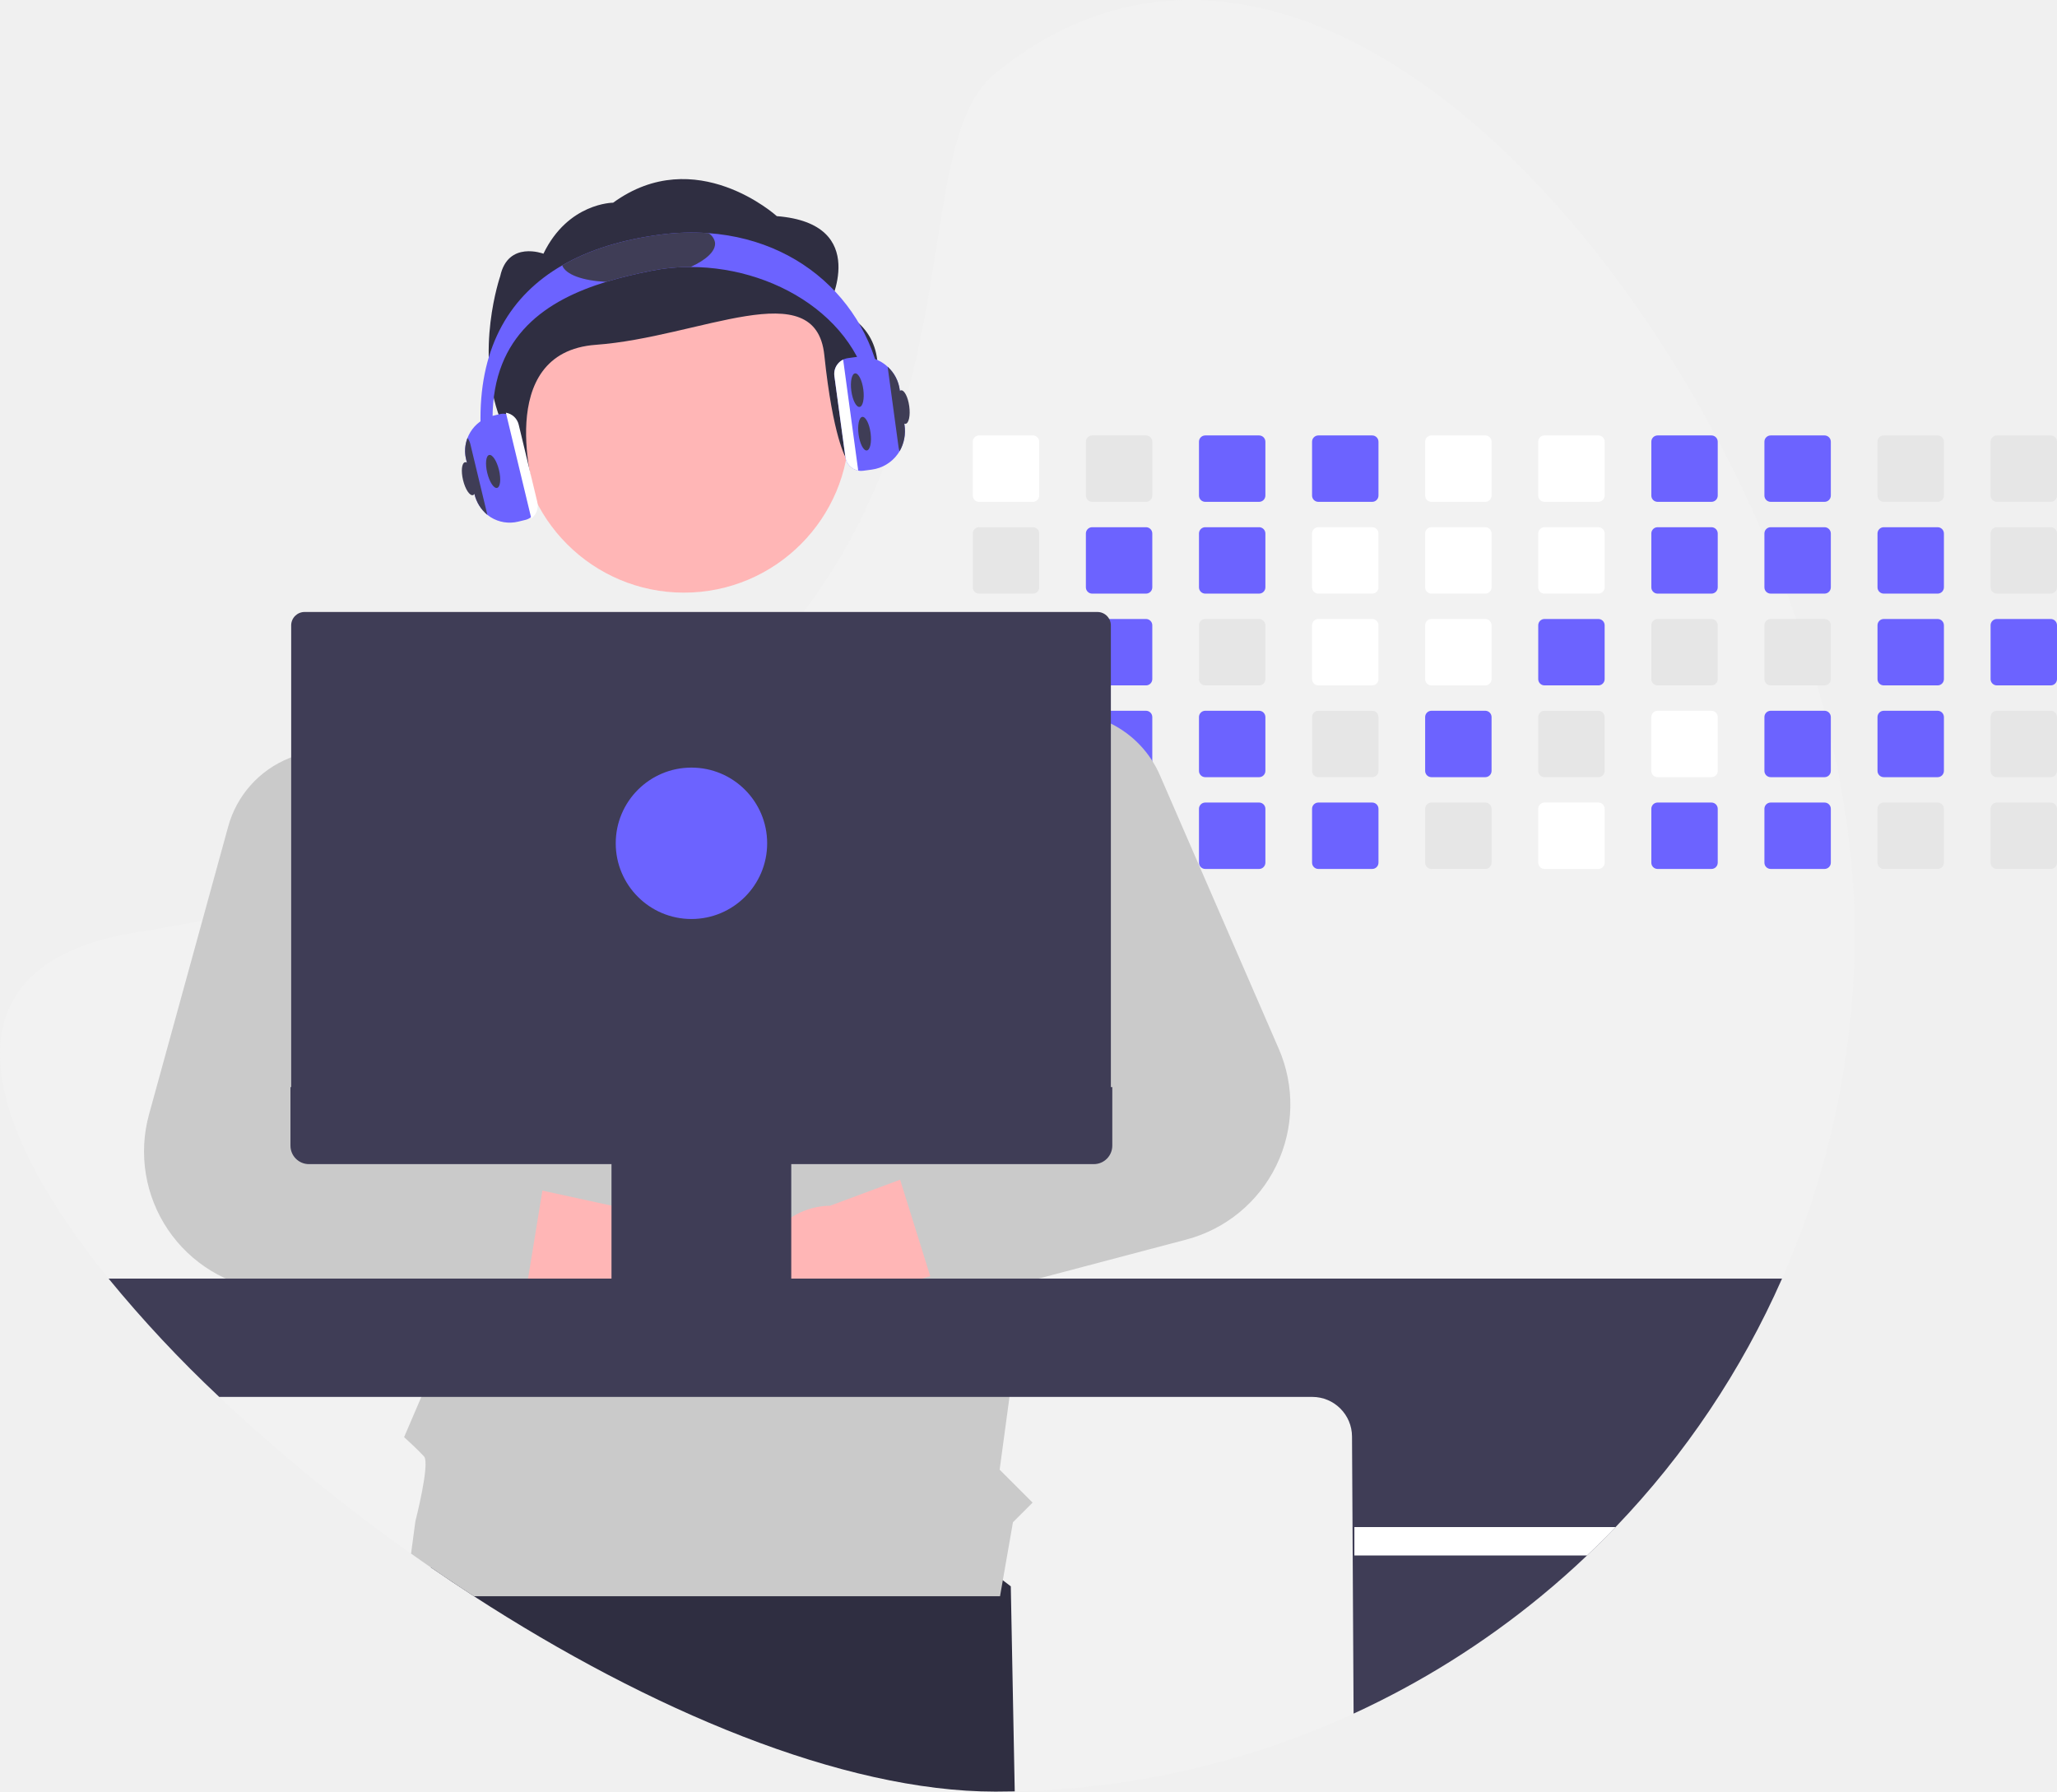
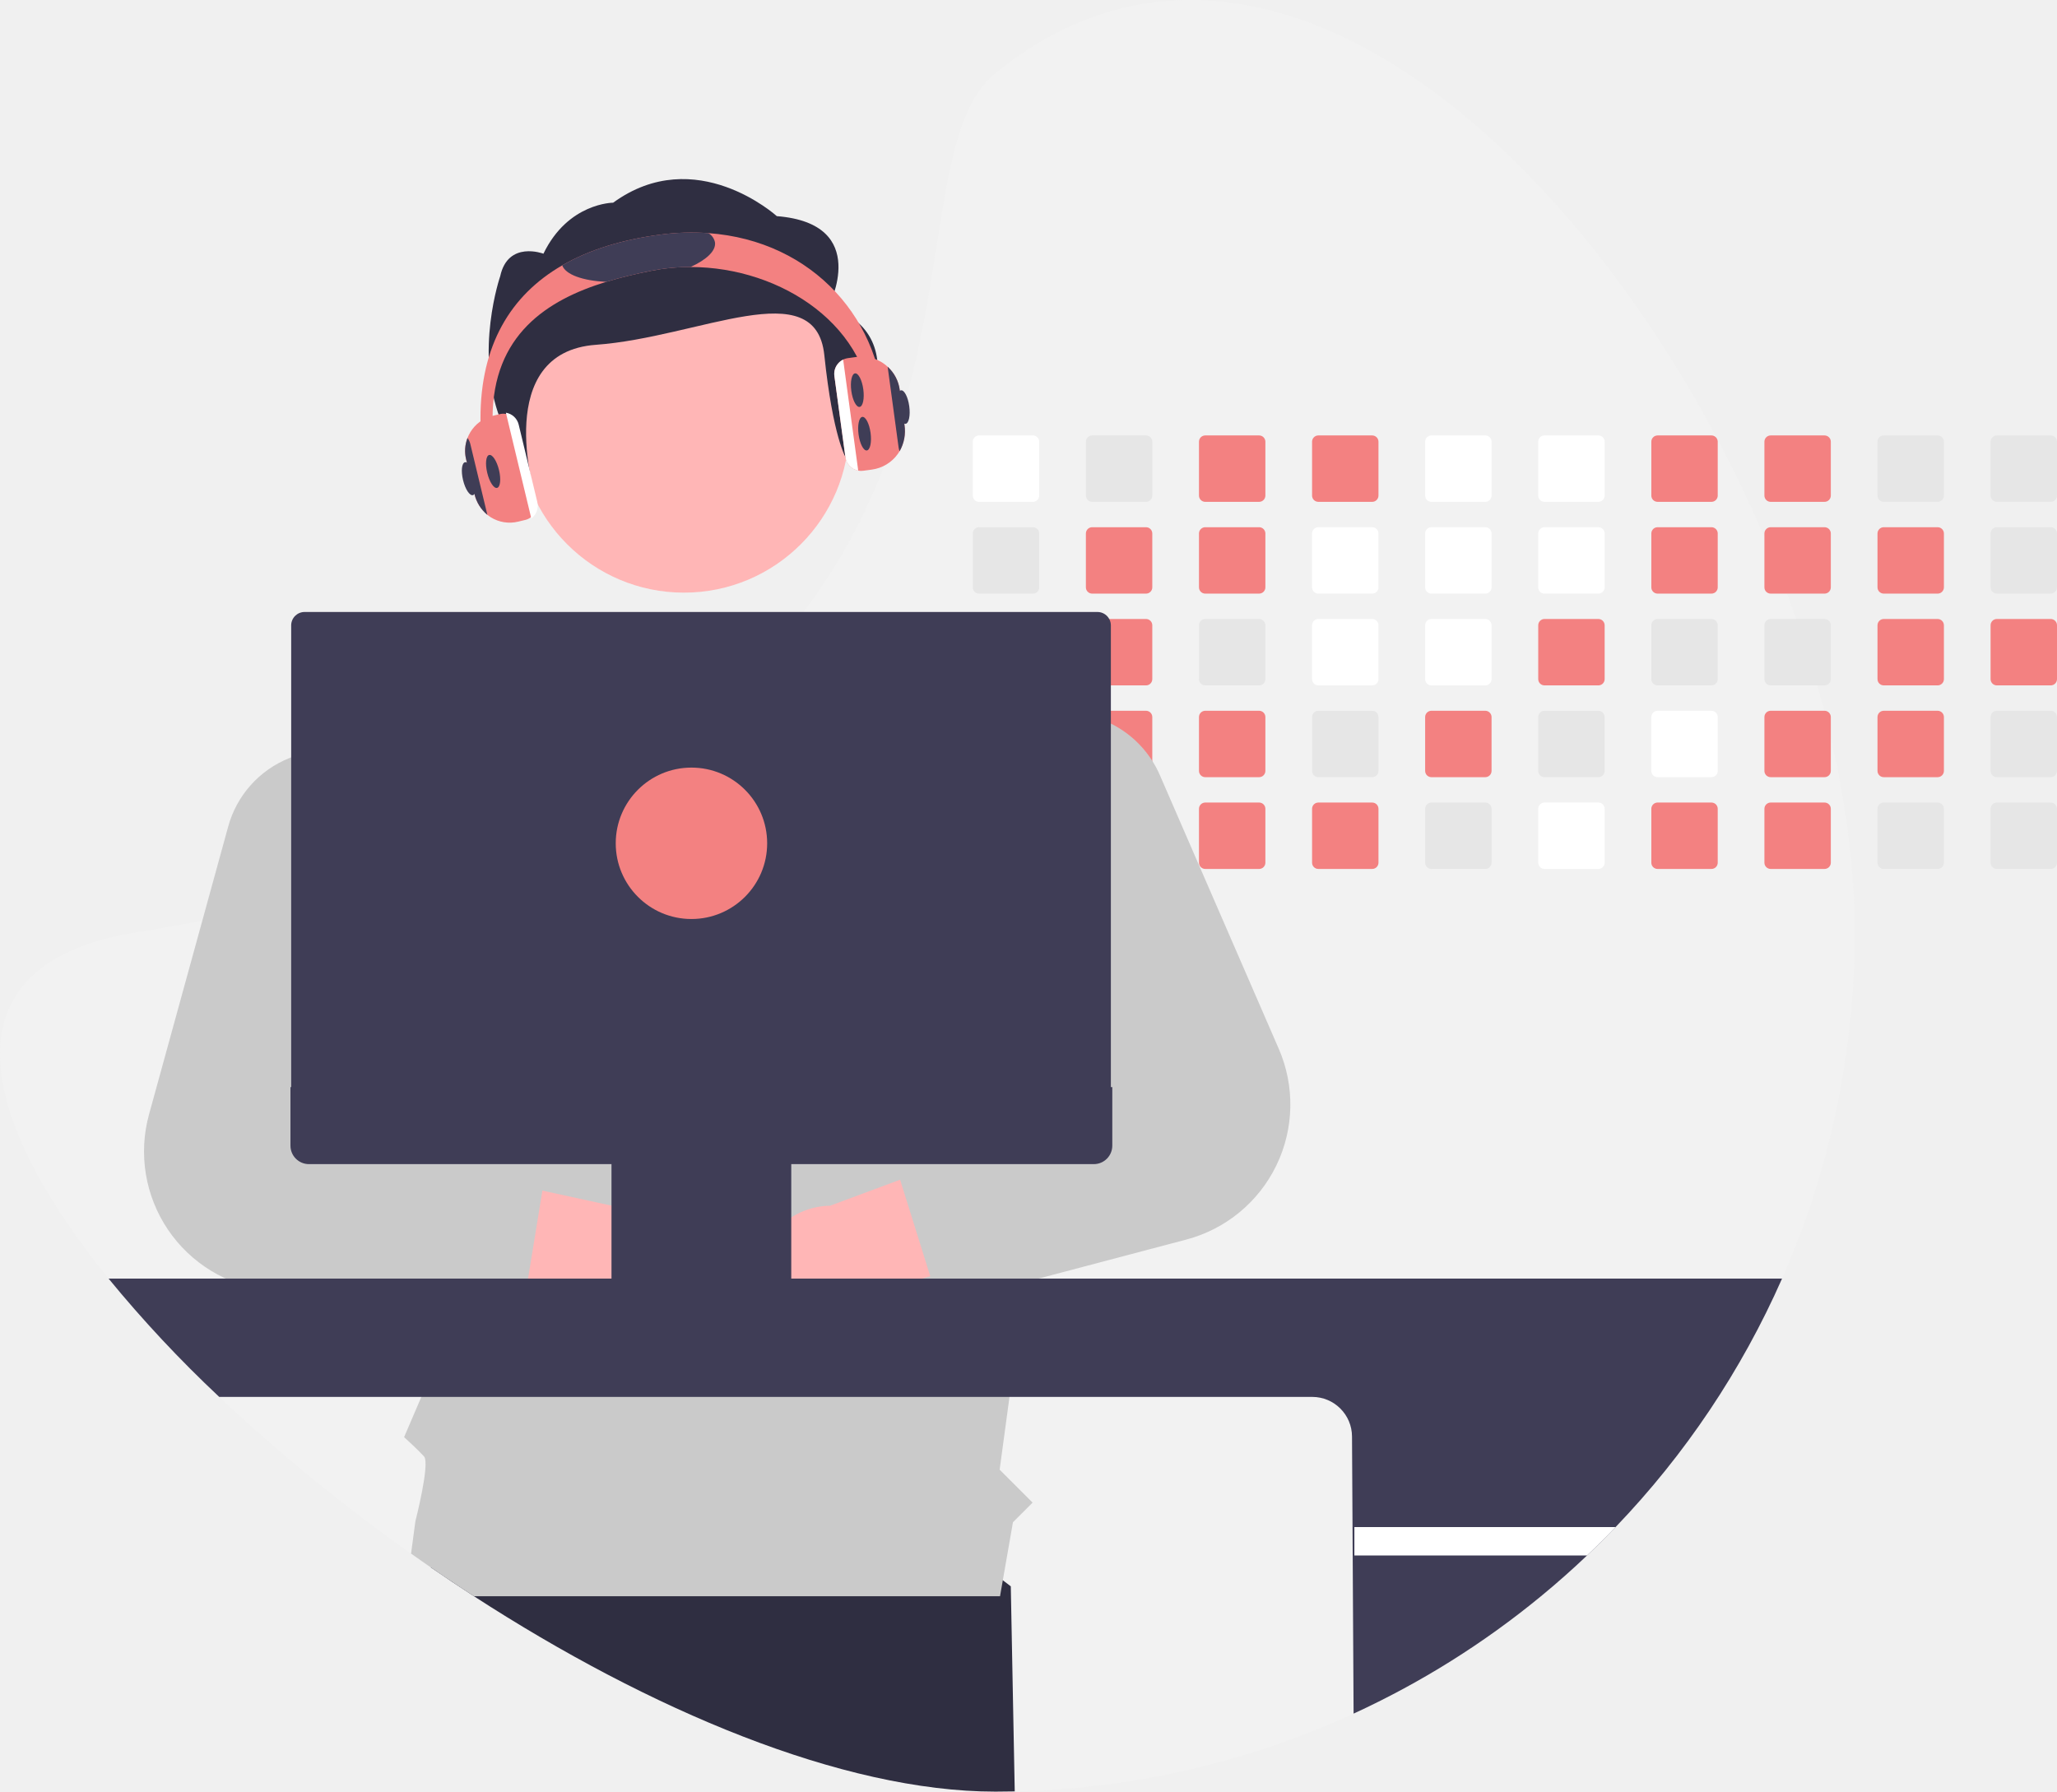
<svg xmlns="http://www.w3.org/2000/svg" data-name="Layer 1" width="850.538" height="740.83" viewBox="0 0 850.538 740.83">
  <path d="M941.609,465.125a354.21,354.21,0,0,1-98.85,245.9q-5.745,6.015-11.8,11.74-9.225,8.775-19.07,16.87a353.934,353.934,0,0,1-217.58,80.69q-3.975.09-7.98.09c-63.43,0-143.21-33.88-215.61-80.78q-8.985-5.82-17.81-11.91-4.125-2.82-8.21-5.72a730.43,730.43,0,0,1-79.32-64.8,514.116,514.116,0,0,1-45.75-48.92c-55.63-68.62-67.9-130.45,11.41-143.16q14.085-2.25,27.34-4.81,19.2-3.69,36.75-7.97,23.64-5.745,44.42-12.46,6.99-2.25,13.66-4.59c65.74-23.09,109.74-53.2,139.69-85.87q7.62-8.295,14.05-16.79a236.055,236.055,0,0,0,17.83-27.12,254.898,254.898,0,0,0,18.41-41.05l.27-.78c23.83-68.74,16.58-132.5,42.87-153.84,112.38-91.23,252.29,38.69,317.96,191.9q4.965,11.58,9.34,23.3,1.965,5.235,3.79,10.49,4.8,13.695,8.71,27.46,1.5,5.25,2.86,10.49c.97,3.77,1.9,7.53,2.76,11.29C938.139,412.305,941.609,439.455,941.609,465.125Z" transform="translate(-174.731 -79.58524)" fill="#f2f2f2" />
  <path d="M594.309,820.325q-3.975.09-7.98.09c-63.43,0-143.21-33.88-215.61-80.78q-8.985-5.82-17.81-11.91l5.16-31.4,156.21-20.74,78.4,59.95Z" transform="translate(-174.731 -79.58524)" fill="#2f2e41" />
  <path d="M601.829,259.635h-22.26a2.601,2.601,0,0,0-2.6,2.6v22.27a2.593,2.593,0,0,0,2.6,2.59h22.26a2.599,2.599,0,0,0,2.6-2.59v-22.27A2.608,2.608,0,0,0,601.829,259.635Z" transform="translate(-174.731 -79.58524)" fill="#fff" />
  <path d="M601.829,297.585h-22.26a2.601,2.601,0,0,0-2.6,2.6v22.27a2.593,2.593,0,0,0,2.6,2.59h22.26a2.599,2.599,0,0,0,2.6-2.59v-22.27A2.608,2.608,0,0,0,601.829,297.585Z" transform="translate(-174.731 -79.58524)" fill="#e6e6e6" />
  <path d="M601.829,335.535h-22.26a2.601,2.601,0,0,0-2.6,2.6v22.26a2.595,2.595,0,0,0,2.6,2.6h22.26a2.601,2.601,0,0,0,2.6-2.6v-22.26A2.608,2.608,0,0,0,601.829,335.535Z" transform="translate(-174.731 -79.58524)" fill="#e6e6e6" />
  <path d="M604.389,375.625a2.617,2.617,0,0,0-2.56-2.14h-22.26a2.601,2.601,0,0,0-2.6,2.6v22.26a2.595,2.595,0,0,0,2.6,2.6h22.26a2.601,2.601,0,0,0,2.6-2.6v-22.26A2.313,2.313,0,0,0,604.389,375.625Z" transform="translate(-174.731 -79.58524)" fill="#e6e6e6" />
  <path d="M602.839,411.635a2.634,2.634,0,0,0-1.01-.2h-22.26a2.595,2.595,0,0,0-2.6,2.6v22.26a2.588,2.588,0,0,0,2.6,2.6h22.26a2.601,2.601,0,0,0,2.6-2.6v-22.26A2.616,2.616,0,0,0,602.839,411.635Z" transform="translate(-174.731 -79.58524)" fill="#e6e6e6" />
  <path d="M648.589,259.635h-22.26a2.601,2.601,0,0,0-2.6,2.6v22.27a2.593,2.593,0,0,0,2.6,2.59h22.26a2.599,2.599,0,0,0,2.6-2.59v-22.27A2.608,2.608,0,0,0,648.589,259.635Z" transform="translate(-174.731 -79.58524)" fill="#e6e6e6" />
-   <path d="M648.589,297.585h-22.26a2.601,2.601,0,0,0-2.6,2.6v22.27a2.593,2.593,0,0,0,2.6,2.59h22.26a2.599,2.599,0,0,0,2.6-2.59v-22.27A2.608,2.608,0,0,0,648.589,297.585Z" transform="translate(-174.731 -79.58524)" fill="#6c63ff" />
-   <path d="M648.589,335.535h-22.26a2.601,2.601,0,0,0-2.6,2.6v22.26a2.595,2.595,0,0,0,2.6,2.6h22.26a2.601,2.601,0,0,0,2.6-2.6v-22.26A2.608,2.608,0,0,0,648.589,335.535Z" transform="translate(-174.731 -79.58524)" fill="#6c63ff" />
-   <path d="M648.589,373.485h-22.26a2.593,2.593,0,0,0-2.46,1.78,2.478,2.478,0,0,0-.14.82v22.26a2.595,2.595,0,0,0,2.6,2.6h22.26a2.601,2.601,0,0,0,2.6-2.6v-22.26A2.608,2.608,0,0,0,648.589,373.485Z" transform="translate(-174.731 -79.58524)" fill="#6c63ff" />
+   <path d="M648.589,297.585h-22.26a2.601,2.601,0,0,0-2.6,2.6v22.27a2.593,2.593,0,0,0,2.6,2.59h22.26a2.599,2.599,0,0,0,2.6-2.59v-22.27A2.608,2.608,0,0,0,648.589,297.585Z" transform="translate(-174.731 -79.58524)" fill="#f38181" />
+   <path d="M648.589,335.535h-22.26a2.601,2.601,0,0,0-2.6,2.6v22.26a2.595,2.595,0,0,0,2.6,2.6h22.26a2.601,2.601,0,0,0,2.6-2.6v-22.26A2.608,2.608,0,0,0,648.589,335.535Z" transform="translate(-174.731 -79.58524)" fill="#f38181" />
+   <path d="M648.589,373.485h-22.26a2.593,2.593,0,0,0-2.46,1.78,2.478,2.478,0,0,0-.14.82v22.26a2.595,2.595,0,0,0,2.6,2.6h22.26a2.601,2.601,0,0,0,2.6-2.6v-22.26A2.608,2.608,0,0,0,648.589,373.485Z" transform="translate(-174.731 -79.58524)" fill="#f38181" />
  <path d="M648.589,411.435h-22.26a2.595,2.595,0,0,0-2.6,2.6v22.26a2.595,2.595,0,0,0,2.6,2.6h22.26a2.601,2.601,0,0,0,2.6-2.6v-22.26A2.601,2.601,0,0,0,648.589,411.435Z" transform="translate(-174.731 -79.58524)" fill="#e6e6e6" />
-   <path d="M695.349,259.635h-22.26a2.601,2.601,0,0,0-2.6,2.6v22.27a2.593,2.593,0,0,0,2.6,2.59h22.26a2.599,2.599,0,0,0,2.6-2.59v-22.27A2.608,2.608,0,0,0,695.349,259.635Z" transform="translate(-174.731 -79.58524)" fill="#6c63ff" />
-   <path d="M695.349,297.585h-22.26a2.601,2.601,0,0,0-2.6,2.6v22.27a2.593,2.593,0,0,0,2.6,2.59h22.26a2.599,2.599,0,0,0,2.6-2.59v-22.27A2.608,2.608,0,0,0,695.349,297.585Z" transform="translate(-174.731 -79.58524)" fill="#6c63ff" />
+   <path d="M695.349,259.635h-22.26a2.601,2.601,0,0,0-2.6,2.6v22.27a2.593,2.593,0,0,0,2.6,2.59h22.26a2.599,2.599,0,0,0,2.6-2.59v-22.27A2.608,2.608,0,0,0,695.349,259.635Z" transform="translate(-174.731 -79.58524)" fill="#f38181" />
+   <path d="M695.349,297.585h-22.26a2.601,2.601,0,0,0-2.6,2.6v22.27a2.593,2.593,0,0,0,2.6,2.59h22.26a2.599,2.599,0,0,0,2.6-2.59v-22.27A2.608,2.608,0,0,0,695.349,297.585Z" transform="translate(-174.731 -79.58524)" fill="#f38181" />
  <path d="M695.349,335.535h-22.26a2.601,2.601,0,0,0-2.6,2.6v22.26a2.595,2.595,0,0,0,2.6,2.6h22.26a2.601,2.601,0,0,0,2.6-2.6v-22.26A2.608,2.608,0,0,0,695.349,335.535Z" transform="translate(-174.731 -79.58524)" fill="#e6e6e6" />
-   <path d="M695.349,373.485h-22.26a2.601,2.601,0,0,0-2.6,2.6v22.26a2.595,2.595,0,0,0,2.6,2.6h22.26a2.601,2.601,0,0,0,2.6-2.6v-22.26A2.608,2.608,0,0,0,695.349,373.485Z" transform="translate(-174.731 -79.58524)" fill="#6c63ff" />
-   <path d="M695.349,411.435h-22.26a2.595,2.595,0,0,0-2.6,2.6v22.26a2.595,2.595,0,0,0,2.6,2.6h22.26a2.601,2.601,0,0,0,2.6-2.6v-22.26A2.601,2.601,0,0,0,695.349,411.435Z" transform="translate(-174.731 -79.58524)" fill="#6c63ff" />
-   <path d="M742.109,259.635h-22.26a2.601,2.601,0,0,0-2.6,2.6v22.27a2.593,2.593,0,0,0,2.6,2.59h22.26a2.599,2.599,0,0,0,2.6-2.59v-22.27A2.608,2.608,0,0,0,742.109,259.635Z" transform="translate(-174.731 -79.58524)" fill="#6c63ff" />
+   <path d="M695.349,373.485h-22.26a2.601,2.601,0,0,0-2.6,2.6v22.26a2.595,2.595,0,0,0,2.6,2.6h22.26a2.601,2.601,0,0,0,2.6-2.6v-22.26A2.608,2.608,0,0,0,695.349,373.485Z" transform="translate(-174.731 -79.58524)" fill="#f38181" />
+   <path d="M695.349,411.435h-22.26a2.595,2.595,0,0,0-2.6,2.6v22.26a2.595,2.595,0,0,0,2.6,2.6h22.26a2.601,2.601,0,0,0,2.6-2.6v-22.26A2.601,2.601,0,0,0,695.349,411.435Z" transform="translate(-174.731 -79.58524)" fill="#f38181" />
+   <path d="M742.109,259.635h-22.26a2.601,2.601,0,0,0-2.6,2.6v22.27a2.593,2.593,0,0,0,2.6,2.59h22.26a2.599,2.599,0,0,0,2.6-2.59v-22.27A2.608,2.608,0,0,0,742.109,259.635Z" transform="translate(-174.731 -79.58524)" fill="#f38181" />
  <path d="M742.109,297.585h-22.26a2.601,2.601,0,0,0-2.6,2.6v22.27a2.593,2.593,0,0,0,2.6,2.59h22.26a2.599,2.599,0,0,0,2.6-2.59v-22.27A2.608,2.608,0,0,0,742.109,297.585Z" transform="translate(-174.731 -79.58524)" fill="#fff" />
  <path d="M742.109,335.535h-22.26a2.601,2.601,0,0,0-2.6,2.6v22.26a2.595,2.595,0,0,0,2.6,2.6h22.26a2.601,2.601,0,0,0,2.6-2.6v-22.26A2.608,2.608,0,0,0,742.109,335.535Z" transform="translate(-174.731 -79.58524)" fill="#fff" />
  <path d="M742.109,373.485h-22.26a2.601,2.601,0,0,0-2.6,2.6v22.26a2.595,2.595,0,0,0,2.6,2.6h22.26a2.601,2.601,0,0,0,2.6-2.6v-22.26A2.608,2.608,0,0,0,742.109,373.485Z" transform="translate(-174.731 -79.58524)" fill="#e6e6e6" />
-   <path d="M742.109,411.435h-22.26a2.595,2.595,0,0,0-2.6,2.6v22.26a2.595,2.595,0,0,0,2.6,2.6h22.26a2.601,2.601,0,0,0,2.6-2.6v-22.26A2.601,2.601,0,0,0,742.109,411.435Z" transform="translate(-174.731 -79.58524)" fill="#6c63ff" />
+   <path d="M742.109,411.435h-22.26a2.595,2.595,0,0,0-2.6,2.6v22.26a2.595,2.595,0,0,0,2.6,2.6h22.26a2.601,2.601,0,0,0,2.6-2.6v-22.26A2.601,2.601,0,0,0,742.109,411.435Z" transform="translate(-174.731 -79.58524)" fill="#f38181" />
  <path d="M788.869,259.635h-22.27a2.599,2.599,0,0,0-2.59,2.6v22.27a2.591,2.591,0,0,0,2.59,2.59h22.27a2.599,2.599,0,0,0,2.6-2.59v-22.27A2.608,2.608,0,0,0,788.869,259.635Z" transform="translate(-174.731 -79.58524)" fill="#fff" />
  <path d="M788.869,297.585h-22.27a2.599,2.599,0,0,0-2.59,2.6v22.27a2.59,2.59,0,0,0,2.59,2.59h22.27a2.599,2.599,0,0,0,2.6-2.59v-22.27A2.608,2.608,0,0,0,788.869,297.585Z" transform="translate(-174.731 -79.58524)" fill="#fff" />
  <path d="M788.869,335.535h-22.27a2.599,2.599,0,0,0-2.59,2.6v22.26a2.593,2.593,0,0,0,2.59,2.6h22.27a2.601,2.601,0,0,0,2.6-2.6v-22.26A2.608,2.608,0,0,0,788.869,335.535Z" transform="translate(-174.731 -79.58524)" fill="#fff" />
-   <path d="M788.869,373.485h-22.27a2.599,2.599,0,0,0-2.59,2.6v22.26a2.593,2.593,0,0,0,2.59,2.6h22.27a2.601,2.601,0,0,0,2.6-2.6v-22.26A2.608,2.608,0,0,0,788.869,373.485Z" transform="translate(-174.731 -79.58524)" fill="#6c63ff" />
+   <path d="M788.869,373.485h-22.27a2.599,2.599,0,0,0-2.59,2.6v22.26a2.593,2.593,0,0,0,2.59,2.6h22.27a2.601,2.601,0,0,0,2.6-2.6v-22.26A2.608,2.608,0,0,0,788.869,373.485Z" transform="translate(-174.731 -79.58524)" fill="#f38181" />
  <path d="M788.869,411.435h-22.27a2.593,2.593,0,0,0-2.59,2.6v22.26a2.593,2.593,0,0,0,2.59,2.6h22.27a2.601,2.601,0,0,0,2.6-2.6v-22.26A2.601,2.601,0,0,0,788.869,411.435Z" transform="translate(-174.731 -79.58524)" fill="#e6e6e6" />
  <path d="M835.629,259.635h-22.27a2.599,2.599,0,0,0-2.59,2.6v22.27a2.591,2.591,0,0,0,2.59,2.59h22.27a2.599,2.599,0,0,0,2.6-2.59v-22.27A2.608,2.608,0,0,0,835.629,259.635Z" transform="translate(-174.731 -79.58524)" fill="#fff" />
  <path d="M835.629,297.585h-22.27a2.599,2.599,0,0,0-2.59,2.6v22.27a2.59,2.59,0,0,0,2.59,2.59h22.27a2.599,2.599,0,0,0,2.6-2.59v-22.27A2.608,2.608,0,0,0,835.629,297.585Z" transform="translate(-174.731 -79.58524)" fill="#fff" />
-   <path d="M835.629,335.535h-22.27a2.599,2.599,0,0,0-2.59,2.6v22.26a2.593,2.593,0,0,0,2.59,2.6h22.27a2.601,2.601,0,0,0,2.6-2.6v-22.26A2.608,2.608,0,0,0,835.629,335.535Z" transform="translate(-174.731 -79.58524)" fill="#6c63ff" />
+   <path d="M835.629,335.535h-22.27a2.599,2.599,0,0,0-2.59,2.6v22.26a2.593,2.593,0,0,0,2.59,2.6h22.27a2.601,2.601,0,0,0,2.6-2.6v-22.26A2.608,2.608,0,0,0,835.629,335.535Z" transform="translate(-174.731 -79.58524)" fill="#f38181" />
  <path d="M835.629,373.485h-22.27a2.599,2.599,0,0,0-2.59,2.6v22.26a2.593,2.593,0,0,0,2.59,2.6h22.27a2.601,2.601,0,0,0,2.6-2.6v-22.26A2.608,2.608,0,0,0,835.629,373.485Z" transform="translate(-174.731 -79.58524)" fill="#e6e6e6" />
  <path d="M835.629,411.435h-22.27a2.593,2.593,0,0,0-2.59,2.6v22.26a2.593,2.593,0,0,0,2.59,2.6h22.27a2.601,2.601,0,0,0,2.6-2.6v-22.26A2.601,2.601,0,0,0,835.629,411.435Z" transform="translate(-174.731 -79.58524)" fill="#fff" />
-   <path d="M882.389,259.635h-22.27a2.599,2.599,0,0,0-2.59,2.6v22.27a2.591,2.591,0,0,0,2.59,2.59h22.27a2.599,2.599,0,0,0,2.6-2.59v-22.27A2.608,2.608,0,0,0,882.389,259.635Z" transform="translate(-174.731 -79.58524)" fill="#6c63ff" />
-   <path d="M882.389,297.585h-22.27a2.599,2.599,0,0,0-2.59,2.6v22.27a2.59,2.59,0,0,0,2.59,2.59h22.27a2.599,2.599,0,0,0,2.6-2.59v-22.27A2.608,2.608,0,0,0,882.389,297.585Z" transform="translate(-174.731 -79.58524)" fill="#6c63ff" />
+   <path d="M882.389,259.635h-22.27a2.599,2.599,0,0,0-2.59,2.6v22.27a2.591,2.591,0,0,0,2.59,2.59h22.27a2.599,2.599,0,0,0,2.6-2.59v-22.27A2.608,2.608,0,0,0,882.389,259.635Z" transform="translate(-174.731 -79.58524)" fill="#f38181" />
+   <path d="M882.389,297.585h-22.27a2.599,2.599,0,0,0-2.59,2.6v22.27a2.59,2.59,0,0,0,2.59,2.59h22.27a2.599,2.599,0,0,0,2.6-2.59v-22.27A2.608,2.608,0,0,0,882.389,297.585Z" transform="translate(-174.731 -79.58524)" fill="#f38181" />
  <path d="M882.389,335.535h-22.27a2.599,2.599,0,0,0-2.59,2.6v22.26a2.593,2.593,0,0,0,2.59,2.6h22.27a2.601,2.601,0,0,0,2.6-2.6v-22.26A2.608,2.608,0,0,0,882.389,335.535Z" transform="translate(-174.731 -79.58524)" fill="#e6e6e6" />
  <path d="M882.389,373.485h-22.27a2.599,2.599,0,0,0-2.59,2.6v22.26a2.593,2.593,0,0,0,2.59,2.6h22.27a2.601,2.601,0,0,0,2.6-2.6v-22.26A2.608,2.608,0,0,0,882.389,373.485Z" transform="translate(-174.731 -79.58524)" fill="#fff" />
-   <path d="M882.389,411.435h-22.27a2.593,2.593,0,0,0-2.59,2.6v22.26a2.593,2.593,0,0,0,2.59,2.6h22.27a2.601,2.601,0,0,0,2.6-2.6v-22.26A2.601,2.601,0,0,0,882.389,411.435Z" transform="translate(-174.731 -79.58524)" fill="#6c63ff" />
-   <path d="M929.149,259.635h-22.27a2.599,2.599,0,0,0-2.59,2.6v22.27a2.591,2.591,0,0,0,2.59,2.59h22.27a2.599,2.599,0,0,0,2.6-2.59v-22.27A2.608,2.608,0,0,0,929.149,259.635Z" transform="translate(-174.731 -79.58524)" fill="#6c63ff" />
-   <path d="M929.149,297.585h-22.27a2.599,2.599,0,0,0-2.59,2.6v22.27a2.59,2.59,0,0,0,2.59,2.59h22.27a2.599,2.599,0,0,0,2.6-2.59v-22.27A2.608,2.608,0,0,0,929.149,297.585Z" transform="translate(-174.731 -79.58524)" fill="#6c63ff" />
+   <path d="M882.389,411.435h-22.27a2.593,2.593,0,0,0-2.59,2.6v22.26a2.593,2.593,0,0,0,2.59,2.6h22.27a2.601,2.601,0,0,0,2.6-2.6v-22.26A2.601,2.601,0,0,0,882.389,411.435Z" transform="translate(-174.731 -79.58524)" fill="#f38181" />
+   <path d="M929.149,259.635h-22.27a2.599,2.599,0,0,0-2.59,2.6v22.27a2.591,2.591,0,0,0,2.59,2.59h22.27a2.599,2.599,0,0,0,2.6-2.59v-22.27A2.608,2.608,0,0,0,929.149,259.635Z" transform="translate(-174.731 -79.58524)" fill="#f38181" />
+   <path d="M929.149,297.585h-22.27a2.599,2.599,0,0,0-2.59,2.6v22.27a2.59,2.59,0,0,0,2.59,2.59h22.27a2.599,2.599,0,0,0,2.6-2.59v-22.27A2.608,2.608,0,0,0,929.149,297.585Z" transform="translate(-174.731 -79.58524)" fill="#f38181" />
  <path d="M929.149,335.535h-22.27a2.599,2.599,0,0,0-2.59,2.6v22.26a2.593,2.593,0,0,0,2.59,2.6h22.27a2.601,2.601,0,0,0,2.6-2.6v-22.26A2.608,2.608,0,0,0,929.149,335.535Z" transform="translate(-174.731 -79.58524)" fill="#e6e6e6" />
-   <path d="M929.149,373.485h-22.27a2.599,2.599,0,0,0-2.59,2.6v22.26a2.593,2.593,0,0,0,2.59,2.6h22.27a2.601,2.601,0,0,0,2.6-2.6v-22.26A2.608,2.608,0,0,0,929.149,373.485Z" transform="translate(-174.731 -79.58524)" fill="#6c63ff" />
-   <path d="M929.149,411.435h-22.27a2.593,2.593,0,0,0-2.59,2.6v22.26a2.593,2.593,0,0,0,2.59,2.6h22.27a2.601,2.601,0,0,0,2.6-2.6v-22.26A2.601,2.601,0,0,0,929.149,411.435Z" transform="translate(-174.731 -79.58524)" fill="#6c63ff" />
+   <path d="M929.149,373.485h-22.27a2.599,2.599,0,0,0-2.59,2.6v22.26a2.593,2.593,0,0,0,2.59,2.6h22.27a2.601,2.601,0,0,0,2.6-2.6v-22.26A2.608,2.608,0,0,0,929.149,373.485Z" transform="translate(-174.731 -79.58524)" fill="#f38181" />
+   <path d="M929.149,411.435h-22.27a2.593,2.593,0,0,0-2.59,2.6v22.26a2.593,2.593,0,0,0,2.59,2.6h22.27a2.601,2.601,0,0,0,2.6-2.6v-22.26A2.601,2.601,0,0,0,929.149,411.435Z" transform="translate(-174.731 -79.58524)" fill="#f38181" />
  <path d="M975.909,259.635h-22.27a2.599,2.599,0,0,0-2.59,2.6v22.27a2.591,2.591,0,0,0,2.59,2.59h22.27a2.599,2.599,0,0,0,2.6-2.59v-22.27A2.608,2.608,0,0,0,975.909,259.635Z" transform="translate(-174.731 -79.58524)" fill="#e6e6e6" />
-   <path d="M975.909,297.585h-22.27a2.599,2.599,0,0,0-2.59,2.6v22.27a2.59,2.59,0,0,0,2.59,2.59h22.27a2.599,2.599,0,0,0,2.6-2.59v-22.27A2.608,2.608,0,0,0,975.909,297.585Z" transform="translate(-174.731 -79.58524)" fill="#6c63ff" />
-   <path d="M975.909,335.535h-22.27a2.599,2.599,0,0,0-2.59,2.6v22.26a2.593,2.593,0,0,0,2.59,2.6h22.27a2.601,2.601,0,0,0,2.6-2.6v-22.26A2.608,2.608,0,0,0,975.909,335.535Z" transform="translate(-174.731 -79.58524)" fill="#6c63ff" />
-   <path d="M975.909,373.485h-22.27a2.599,2.599,0,0,0-2.59,2.6v22.26a2.593,2.593,0,0,0,2.59,2.6h22.27a2.601,2.601,0,0,0,2.6-2.6v-22.26A2.608,2.608,0,0,0,975.909,373.485Z" transform="translate(-174.731 -79.58524)" fill="#6c63ff" />
+   <path d="M975.909,297.585h-22.27a2.599,2.599,0,0,0-2.59,2.6v22.27a2.59,2.59,0,0,0,2.59,2.59h22.27a2.599,2.599,0,0,0,2.6-2.59v-22.27A2.608,2.608,0,0,0,975.909,297.585Z" transform="translate(-174.731 -79.58524)" fill="#f38181" />
+   <path d="M975.909,335.535h-22.27a2.599,2.599,0,0,0-2.59,2.6v22.26a2.593,2.593,0,0,0,2.59,2.6h22.27a2.601,2.601,0,0,0,2.6-2.6v-22.26A2.608,2.608,0,0,0,975.909,335.535Z" transform="translate(-174.731 -79.58524)" fill="#f38181" />
+   <path d="M975.909,373.485h-22.27a2.599,2.599,0,0,0-2.59,2.6v22.26a2.593,2.593,0,0,0,2.59,2.6h22.27a2.601,2.601,0,0,0,2.6-2.6v-22.26A2.608,2.608,0,0,0,975.909,373.485Z" transform="translate(-174.731 -79.58524)" fill="#f38181" />
  <path d="M975.909,411.435h-22.27a2.593,2.593,0,0,0-2.59,2.6v22.26a2.593,2.593,0,0,0,2.59,2.6h22.27a2.601,2.601,0,0,0,2.6-2.6v-22.26A2.601,2.601,0,0,0,975.909,411.435Z" transform="translate(-174.731 -79.58524)" fill="#e6e6e6" />
  <path d="M1022.669,259.635h-22.27a2.599,2.599,0,0,0-2.59,2.6v22.27a2.591,2.591,0,0,0,2.59,2.59h22.27a2.599,2.599,0,0,0,2.6-2.59v-22.27A2.608,2.608,0,0,0,1022.669,259.635Z" transform="translate(-174.731 -79.58524)" fill="#e6e6e6" />
  <path d="M1022.669,297.585h-22.27a2.599,2.599,0,0,0-2.59,2.6v22.27a2.591,2.591,0,0,0,2.59,2.59h22.27a2.599,2.599,0,0,0,2.6-2.59v-22.27A2.608,2.608,0,0,0,1022.669,297.585Z" transform="translate(-174.731 -79.58524)" fill="#e6e6e6" />
-   <path d="M1022.669,335.535h-22.27a2.599,2.599,0,0,0-2.59,2.6v22.26a2.593,2.593,0,0,0,2.59,2.6h22.27a2.601,2.601,0,0,0,2.6-2.6v-22.26A2.608,2.608,0,0,0,1022.669,335.535Z" transform="translate(-174.731 -79.58524)" fill="#6c63ff" />
+   <path d="M1022.669,335.535h-22.27a2.599,2.599,0,0,0-2.59,2.6v22.26a2.593,2.593,0,0,0,2.59,2.6h22.27a2.601,2.601,0,0,0,2.6-2.6v-22.26A2.608,2.608,0,0,0,1022.669,335.535Z" transform="translate(-174.731 -79.58524)" fill="#f38181" />
  <path d="M1022.669,373.485h-22.27a2.599,2.599,0,0,0-2.59,2.6v22.26a2.593,2.593,0,0,0,2.59,2.6h22.27a2.601,2.601,0,0,0,2.6-2.6v-22.26A2.608,2.608,0,0,0,1022.669,373.485Z" transform="translate(-174.731 -79.58524)" fill="#e6e6e6" />
  <path d="M1022.669,411.435h-22.27a2.593,2.593,0,0,0-2.59,2.6v22.26a2.593,2.593,0,0,0,2.59,2.6h22.27a2.601,2.601,0,0,0,2.6-2.6v-22.26A2.601,2.601,0,0,0,1022.669,411.435Z" transform="translate(-174.731 -79.58524)" fill="#e6e6e6" />
  <polygon points="336.095 660.051 335.475 660.051 336.005 659.981 336.095 660.051" fill="#2f2e41" />
  <circle id="b6132315-04e2-4cdb-a713-107c9cd58b0b" data-name="ab6171fa-7d69-4734-b81c-8dff60f9761b" cx="282.814" cy="176.733" r="68.322" fill="#ffb6b6" />
-   <path id="f4304bdd-ba2d-4fff-b404-410205410c5d-74" data-name="bf427902-b9bf-4946-b5d7-5c1c7e04535e" d="M517.377,206.226s17.869-34.161-21.444-37.266c0,0-33.515-30.402-67.676-5.558,0,0-18.633,0-28.823,21.086,0,0-14.655-5.558-17.876,9.317,0,0-10.723,31.055,0,59.005,10.723,27.95,14.285,31.055,14.285,31.055s-17.621-58.598,25.27-61.704,90.887-29.909,94.461,4.251,8.953,42.578,8.953,42.578S558.479,220.201,517.377,206.226Z" transform="translate(-174.731 -79.58524)" fill="#2f2e41" />
+   <path id="f4304bdd-ba2d-4fff-b404-410205410c5d-972" data-name="bf427902-b9bf-4946-b5d7-5c1c7e04535e" d="M517.377,206.226s17.869-34.161-21.444-37.266c0,0-33.515-30.402-67.676-5.558,0,0-18.633,0-28.823,21.086,0,0-14.655-5.558-17.876,9.317,0,0-10.723,31.055,0,59.005,10.723,27.95,14.285,31.055,14.285,31.055s-17.621-58.598,25.27-61.704,90.887-29.909,94.461,4.251,8.953,42.578,8.953,42.578S558.479,220.201,517.377,206.226Z" transform="translate(-174.731 -79.58524)" fill="#2f2e41" />
  <path d="M634.279,424.695l-.22,1.16-2.47,13.04-17.07,90.2-1.01,5.31-2.12,11.23-2.9,15.32-6.43,33.95-1.84,9.73-.69,3.65-.24,1.28-1.91,10.07-.58,3.04-4.66,34.53-4.07,30.09,13.62,13.62-8.12,8.12-5.33,30.53.01.07H370.719q-13.2-8.55-26.02-17.63l1.79-13.4s6.16-23.93,3.57-26.79c-2.58-2.86-8.24-7.97-8.24-7.97l7.13-16.64.99-2.31-1.66-34.43-.04-.83-.55-11.35-.07-1.46-.11-2.19-2.11-43.68-.04-.72-.64-13.24-.6-12.59-.26-5.31-2.57-53.13-1.74-36.08-1.52-31.41,6.11-2.07,65.35-22.21,27.07-35.19,56.34.42,27.58.21,46.02,42.68,10.47,5,.08.04,7.51,3.59,19.04,9.09,20.13,9.62,10.33,4.93Z" transform="translate(-174.731 -79.58524)" fill="#cacaca" />
  <path d="M443.84,637.136a30.286,30.286,0,0,1-40.664-22.43L296.617,599.588l37.043-41.902,95.511,20.78a30.45,30.45,0,0,1,14.669,58.67Z" transform="translate(-174.731 -79.58524)" fill="#ffb6b6" />
  <path d="M396.329,560.955a13.522,13.522,0,0,0-7.89-4.87l-43.72-9.09-4.49-.93a18.933,18.933,0,0,1-12.53-9.07,19.161,19.161,0,0,1-2.45-7.9,18.895,18.895,0,0,1,.89-7.48l15.15-45.65,9.83-29.62a41.792,41.792,0,0,0,2.09-11.05,43.349,43.349,0,0,0-9.07-28.89,42.693,42.693,0,0,0-49.01-13.64c-.25.09-.51.19-.76.29a42.583,42.583,0,0,0-25.31,28.41l-10.68,38.85-22.03,80.09a57.766,57.766,0,0,0,48.96,72.68l62.97,7.38,29.14,3.42a13.497,13.497,0,0,0,14.84-10.73,4.895,4.895,0,0,0,.11-.55l.7-4.32,5.93-36.38.06-.37A13.475,13.475,0,0,0,396.329,560.955Z" transform="translate(-174.731 -79.58524)" fill="#cacaca" />
  <path d="M511.714,638.302a30.286,30.286,0,0,0,37.094-27.94l103.362-29.994L609.588,544.109l-91.626,34.041a30.45,30.45,0,0,0-6.249,60.152Z" transform="translate(-174.731 -79.58524)" fill="#ffb6b6" />
  <path d="M703.489,513.275,654.329,400.135a42.819,42.819,0,0,0-20.27-21.35,43.356,43.356,0,0,0-8.78-3.2c-.47-.12-.94-.23-1.41-.32a42.132,42.132,0,0,0-19.48.36,42.814,42.814,0,0,0-27.34,21.73,1.004,1.004,0,0,0-.08.14,43.1,43.1,0,0,0-.37,38.85l.61,1.22,34.74,69.77a18.9,18.9,0,0,1-10.5,26.19l-2.44.88-43.88,15.85a13.497,13.497,0,0,0-8.33,16.79l.11.35,12.3,39.36c.06.18.12.36.19.54a7.054,7.054,0,0,0,.4.99,13.482,13.482,0,0,0,15.81,7.53l23.68-6.25,4.83-1.28,61.15-16.15a57.76,57.76,0,0,0,38.22-78.86Z" transform="translate(-174.731 -79.58524)" fill="#cacaca" />
  <path d="M219.629,608.285a514.116,514.116,0,0,0,45.75,48.92h451.97a16.446,16.446,0,0,1,16.42,16.43l.65,114.53a355.43,355.43,0,0,0,77.47-48.53q9.84-8.085,19.07-16.87,6.045-5.73,11.8-11.74a355.629,355.629,0,0,0,68.82-102.74Z" transform="translate(-174.731 -79.58524)" fill="#3f3d56" />
  <path d="M842.759,711.025q-5.745,6.015-11.8,11.74H734.749v-11.74Z" transform="translate(-174.731 -79.58524)" fill="#fff" />
  <path d="M633.379,335.535a5.538,5.538,0,0,0-4.87-2.9H300.669a5.555,5.555,0,0,0-5.54,5.55v196.22H634.059V338.185A5.385,5.385,0,0,0,633.379,335.535Z" transform="translate(-174.731 -79.58524)" fill="#3f3d56" />
  <path d="M294.832,529.092V553.306a7.644,7.644,0,0,0,7.644,7.644H427.573v47.787h-1.662a.993.993,0,0,0-.993.993v3.324a.993.993,0,0,0,.993.993h77.658a.993.993,0,0,0,.993-.993v-3.324a.993.993,0,0,0-.993-.993h-1.662V560.95H627.004a7.644,7.644,0,0,0,7.644-7.644V529.092Z" transform="translate(-174.731 -79.58524)" fill="#3f3d56" />
-   <circle cx="285.903" cy="348.704" r="31.306" fill="#6c63ff" />
-   <path d="M540.399,252.585h-5c0-37.8-37.41-62.57-75.15-62.59a82.382,82.382,0,0,0-16.35,1.59c-6.06,1.21-12.35,2.66-18.53,4.55-24.37,7.47-46.97,21.91-46.97,56.45a78.591,78.591,0,0,0,2.54,19.88l-4.84,1.26a83.876,83.876,0,0,1-2.7-21.14c0-30.18,12.39-50.91,33.79-63.27,11.25-6.5,24.98-10.69,40.71-12.73a97.131,97.131,0,0,1,19.75-.6C511.049,179.105,540.399,212.385,540.399,252.585Z" transform="translate(-174.731 -79.58524)" fill="#6c63ff" />
-   <path d="M548.729,255.355l-1.97-14.56a15.71,15.71,0,0,0-5-9.56,15.816,15.816,0,0,0-13.25-4l-3.13.43a6.524,6.524,0,0,0-4.35,2.53,6.548,6.548,0,0,0-1.29,4.87l4.55,33.54a6.577,6.577,0,0,0,5.3,5.57,6.154,6.154,0,0,0,1.22.12,6.499,6.499,0,0,0,.88-.06l3.5-.47a15.791,15.791,0,0,0,10.74-6.43c.27-.38.53-.77.77-1.17A16.748,16.748,0,0,0,548.729,255.355Z" transform="translate(-174.731 -79.58524)" fill="#6c63ff" />
+   <circle cx="285.903" cy="348.704" r="31.306" fill="#f38181" />
+   <path d="M540.399,252.585h-5c0-37.8-37.41-62.57-75.15-62.59a82.382,82.382,0,0,0-16.35,1.59c-6.06,1.21-12.35,2.66-18.53,4.55-24.37,7.47-46.97,21.91-46.97,56.45a78.591,78.591,0,0,0,2.54,19.88l-4.84,1.26a83.876,83.876,0,0,1-2.7-21.14c0-30.18,12.39-50.91,33.79-63.27,11.25-6.5,24.98-10.69,40.71-12.73a97.131,97.131,0,0,1,19.75-.6C511.049,179.105,540.399,212.385,540.399,252.585Z" transform="translate(-174.731 -79.58524)" fill="#f38181" />
+   <path d="M548.729,255.355l-1.97-14.56a15.71,15.71,0,0,0-5-9.56,15.816,15.816,0,0,0-13.25-4l-3.13.43a6.524,6.524,0,0,0-4.35,2.53,6.548,6.548,0,0,0-1.29,4.87l4.55,33.54a6.577,6.577,0,0,0,5.3,5.57,6.154,6.154,0,0,0,1.22.12,6.499,6.499,0,0,0,.88-.06l3.5-.47a15.791,15.791,0,0,0,10.74-6.43c.27-.38.53-.77.77-1.17A16.748,16.748,0,0,0,548.729,255.355Z" transform="translate(-174.731 -79.58524)" fill="#f38181" />
  <path d="M523.359,228.275a6.432,6.432,0,0,0-2.33,1.92,6.548,6.548,0,0,0-1.29,4.87l4.55,33.54a6.577,6.577,0,0,0,5.3,5.57Z" transform="translate(-174.731 -79.58524)" fill="#fff" />
  <path d="M548.729,255.355l-1.97-14.56a15.71,15.71,0,0,0-5-9.56l4.53,33.37a6.176,6.176,0,0,0,.41,1.56A16.748,16.748,0,0,0,548.729,255.355Z" transform="translate(-174.731 -79.58524)" fill="#3f3d56" />
  <ellipse cx="532.218" cy="258.909" rx="2.5" ry="7" transform="translate(-204.7047 -5.69071) rotate(-7.72549)" fill="#3f3d56" />
  <ellipse cx="529.218" cy="240.909" rx="2.5" ry="7" transform="translate(-202.3122 -6.25736) rotate(-7.72549)" fill="#3f3d56" />
  <ellipse cx="548.218" cy="247.909" rx="2.5" ry="7" transform="translate(-203.0808 -3.63971) rotate(-7.72549)" fill="#3f3d56" />
  <path d="M460.249,189.995a82.382,82.382,0,0,0-16.35,1.59c-6.06,1.21-12.35,2.66-18.53,4.55-9.65-.47-16.75-2.97-18.18-6.82,11.25-6.5,24.98-10.69,40.71-12.73a97.131,97.131,0,0,1,19.75-.6,5.727,5.727,0,0,1,2.72,3.82C470.839,183.285,466.869,186.985,460.249,189.995Z" transform="translate(-174.731 -79.58524)" fill="#3f3d56" />
-   <path d="M396.409,287.285l-7.7-32.01a6.024,6.024,0,0,0-4.88-4.55,6.733,6.733,0,0,0-1-.08,6.026,6.026,0,0,0-1.4.17l-2.98.72a14.904,14.904,0,0,0-10.99,17.96l3.45,14.36a15.845,15.845,0,0,0,5.34,8.62,14.045,14.045,0,0,0,1.36.97,14.809,14.809,0,0,0,11.37,1.84l2.97-.72a5.84,5.84,0,0,0,2.17-1.01A5.993,5.993,0,0,0,396.409,287.285Z" transform="translate(-174.731 -79.58524)" fill="#6c63ff" />
+   <path d="M396.409,287.285l-7.7-32.01a6.024,6.024,0,0,0-4.88-4.55,6.733,6.733,0,0,0-1-.08,6.026,6.026,0,0,0-1.4.17l-2.98.72a14.904,14.904,0,0,0-10.99,17.96l3.45,14.36a15.845,15.845,0,0,0,5.34,8.62,14.045,14.045,0,0,0,1.36.97,14.809,14.809,0,0,0,11.37,1.84l2.97-.72a5.84,5.84,0,0,0,2.17-1.01A5.993,5.993,0,0,0,396.409,287.285Z" transform="translate(-174.731 -79.58524)" fill="#f38181" />
  <ellipse cx="378.629" cy="274.523" rx="2.5" ry="7" transform="translate(-228.4506 16.61926) rotate(-13.53051)" fill="#3f3d56" />
  <ellipse cx="368.629" cy="277.523" rx="2.5" ry="7" transform="translate(-229.4301 14.36289) rotate(-13.53051)" fill="#3f3d56" />
  <path d="M396.899,287.165l-7.7-32.01a6.532,6.532,0,0,0-5.29-4.92l10.51,43.72A6.511,6.511,0,0,0,396.899,287.165Z" transform="translate(-174.731 -79.58524)" fill="#fff" />
  <path d="M369.199,263.155a6.476,6.476,0,0,0-1.17-2.45,14.725,14.725,0,0,0-.57,8.79l3.45,14.36a15.845,15.845,0,0,0,5.34,8.62Z" transform="translate(-174.731 -79.58524)" fill="#3f3d56" />
</svg>
